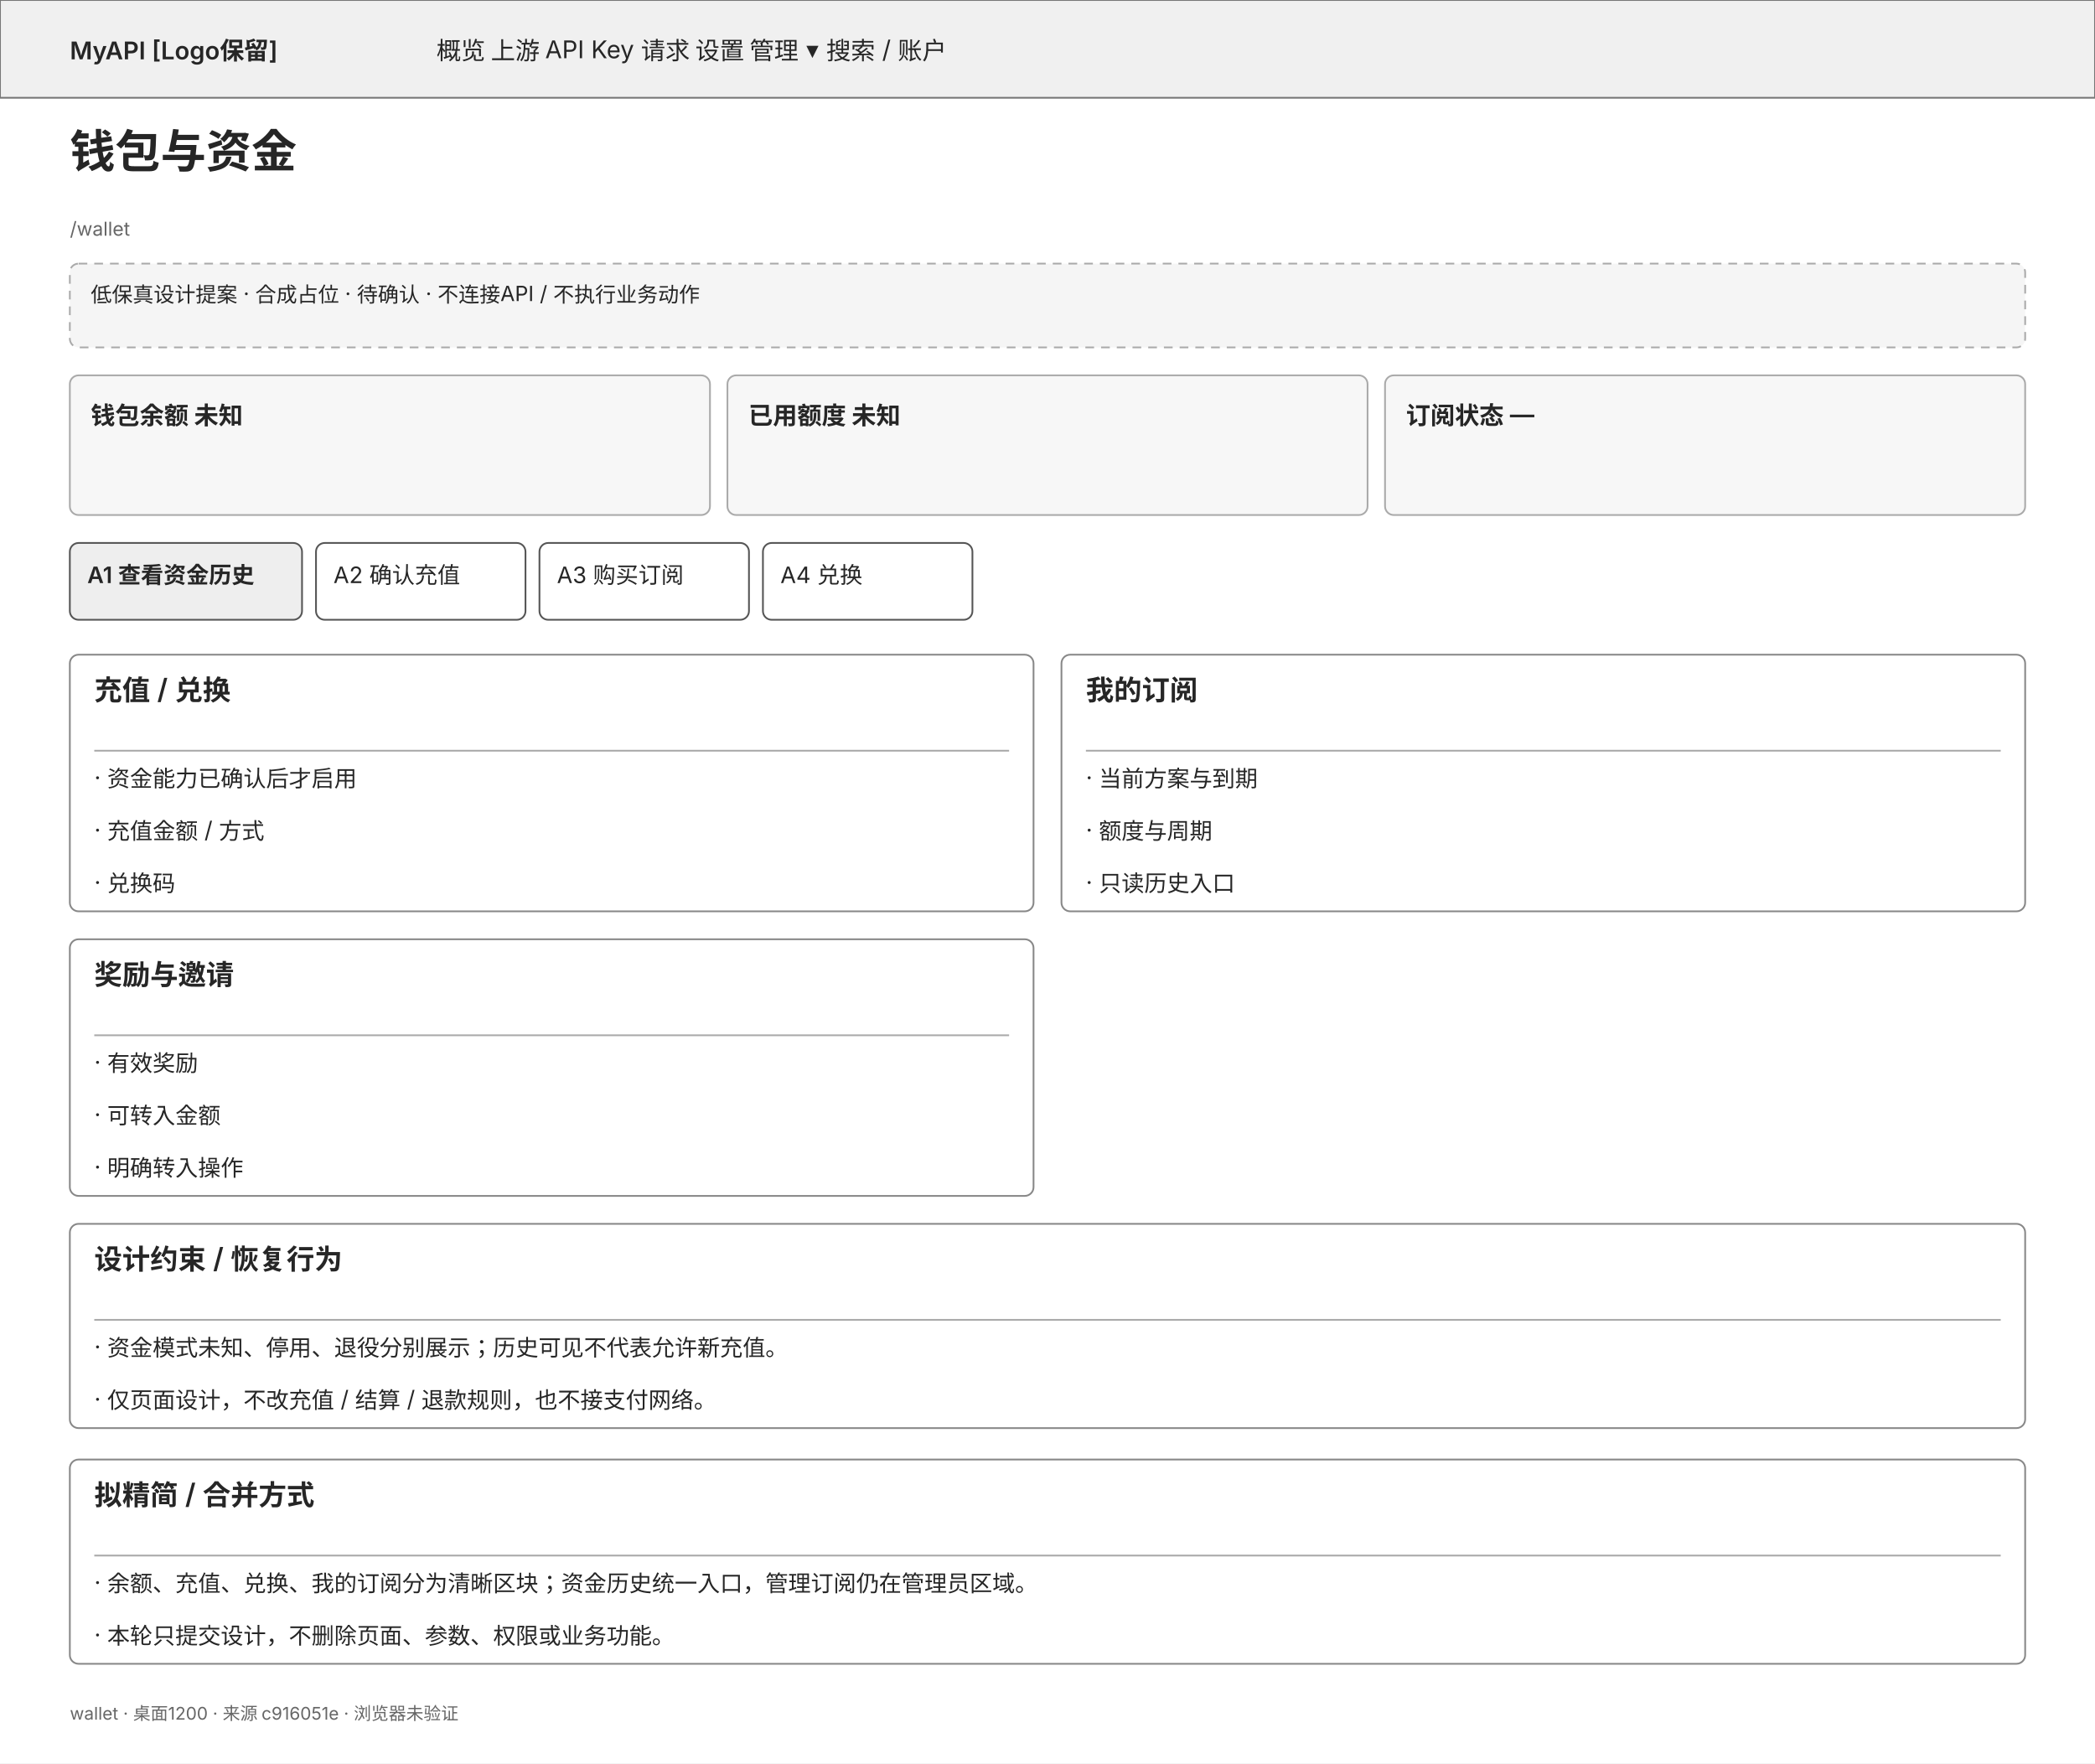
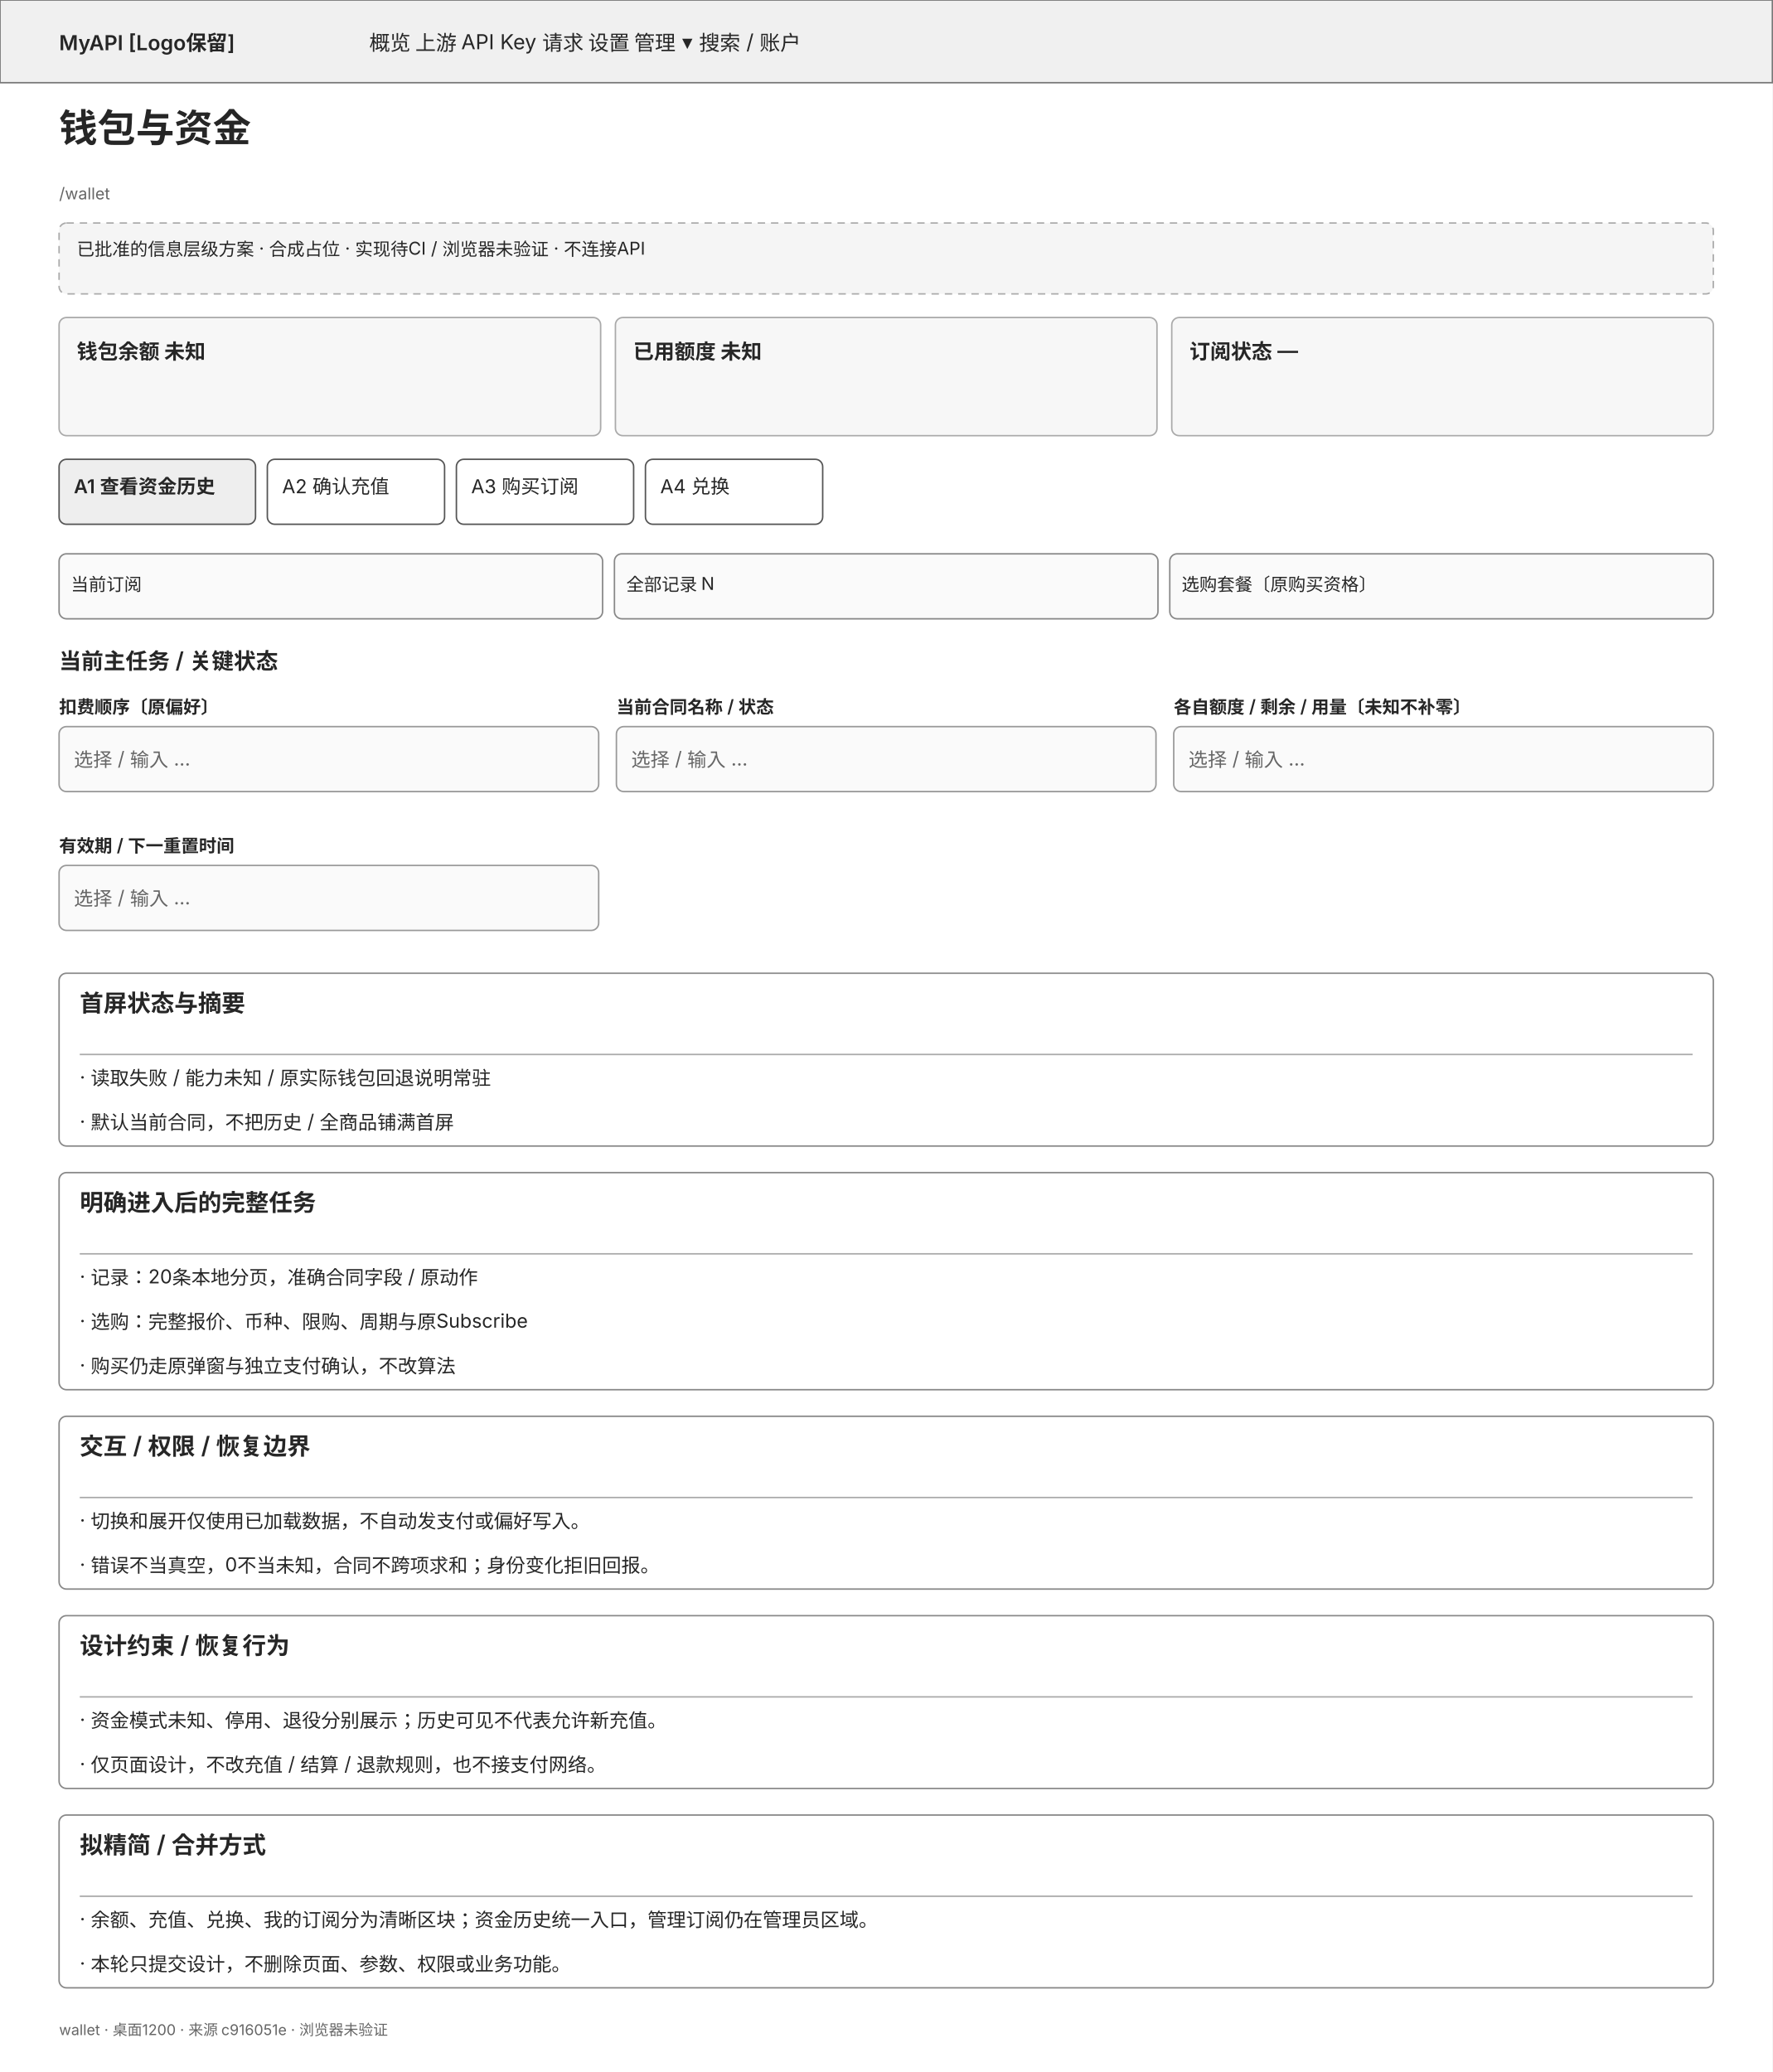
- <svg xmlns="http://www.w3.org/2000/svg" width="1200" height="1010" viewBox="0 0 1200 1010" role="img" aria-labelledby="title desc">
+ <svg xmlns="http://www.w3.org/2000/svg" width="1200" height="1403" viewBox="0 0 1200 1403" role="img" aria-labelledby="title desc">
  <rect width="100%" height="100%" fill="#ffffff" />
  <g font-family="system-ui, -apple-system, BlinkMacSystemFont, sans-serif">
    <rect x="0" y="0" width="1200" height="56" rx="0" fill="#f0f0f0" stroke="#777777" />
    <text x="40" y="34" font-size="14" font-weight="600" fill="#262626">MyAPI  [Logo保留]</text>
    <text x="250" y="34" font-size="14" font-weight="normal" fill="#262626">概览    上游    API Key    请求    设置    管理 ▾       搜索 / 账户</text>
    <text x="40" y="96" font-size="26" font-weight="600" fill="#262626">钱包与资金</text>
    <text x="40" y="135" font-size="11" font-weight="normal" fill="#666666">/wallet</text>
    <rect x="40" y="151" width="1120" height="48" rx="5" fill="#f5f5f5" stroke="#aaaaaa" stroke-dasharray="5 4" />
-     <text x="52" y="173" font-size="12" font-weight="normal" fill="#262626">低保真设计提案 · 合成占位 · 待确认 · 不连接API / 不执行业务动作</text>
+     <text x="52" y="173" font-size="12" font-weight="normal" fill="#262626">已批准的信息层级方案 · 合成占位 · 实现待CI / 浏览器未验证 · 不连接API</text>
    <rect x="40.0" y="215" width="366.667" height="80" rx="5" fill="#f7f7f7" stroke="#aaaaaa" />
    <text x="52.0" y="243" font-size="14" font-weight="600" fill="#262626">钱包余额 未知</text>
    <rect x="416.667" y="215" width="366.667" height="80" rx="5" fill="#f7f7f7" stroke="#aaaaaa" />
    <text x="428.667" y="243" font-size="14" font-weight="600" fill="#262626">已用额度 未知</text>
    <rect x="793.333" y="215" width="366.667" height="80" rx="5" fill="#f7f7f7" stroke="#aaaaaa" />
    <text x="805.333" y="243" font-size="14" font-weight="600" fill="#262626">订阅状态 —</text>
    <rect x="40" y="311" width="133" height="44" rx="5" fill="#eeeeee" stroke="#555555" />
    <text x="50" y="334" font-size="13" font-weight="600" fill="#262626">A1 查看资金历史</text>
    <rect x="181" y="311" width="120" height="44" rx="5" fill="#ffffff" stroke="#555555" />
    <text x="191" y="334" font-size="13" font-weight="normal" fill="#262626">A2 确认充值</text>
    <rect x="309" y="311" width="120" height="44" rx="5" fill="#ffffff" stroke="#555555" />
    <text x="319" y="334" font-size="13" font-weight="normal" fill="#262626">A3 购买订阅</text>
    <rect x="437" y="311" width="120" height="44" rx="5" fill="#ffffff" stroke="#555555" />
    <text x="447" y="334" font-size="13" font-weight="normal" fill="#262626">A4 兑换</text>
-     <rect x="40.0" y="375" width="552.0" height="147" rx="5" fill="#ffffff" stroke="#888888" />
-     <text x="54.0" y="401" font-size="16" font-weight="600" fill="#262626">充值 / 兑换</text>
-     <line x1="54.0" y1="430" x2="578.0" y2="430" stroke="#aaaaaa" />
-     <text x="54.0" y="450" font-size="13" font-weight="normal" fill="#262626">· 资金能力已确认后才启用</text>
-     <text x="54.0" y="480" font-size="13" font-weight="normal" fill="#262626">· 充值金额 / 方式</text>
-     <text x="54.0" y="510" font-size="13" font-weight="normal" fill="#262626">· 兑换码</text>
-     <rect x="608.0" y="375" width="552.0" height="147" rx="5" fill="#ffffff" stroke="#888888" />
-     <text x="622.0" y="401" font-size="16" font-weight="600" fill="#262626">我的订阅</text>
-     <line x1="622.0" y1="430" x2="1146.0" y2="430" stroke="#aaaaaa" />
-     <text x="622.0" y="450" font-size="13" font-weight="normal" fill="#262626">· 当前方案与到期</text>
-     <text x="622.0" y="480" font-size="13" font-weight="normal" fill="#262626">· 额度与周期</text>
-     <text x="622.0" y="510" font-size="13" font-weight="normal" fill="#262626">· 只读历史入口</text>
-     <rect x="40.0" y="538" width="552.0" height="147" rx="5" fill="#ffffff" stroke="#888888" />
-     <text x="54.0" y="564" font-size="16" font-weight="600" fill="#262626">奖励与邀请</text>
-     <line x1="54.0" y1="593" x2="578.0" y2="593" stroke="#aaaaaa" />
-     <text x="54.0" y="613" font-size="13" font-weight="normal" fill="#262626">· 有效奖励</text>
-     <text x="54.0" y="643" font-size="13" font-weight="normal" fill="#262626">· 可转入金额</text>
-     <text x="54.0" y="673" font-size="13" font-weight="normal" fill="#262626">· 明确转入操作</text>
-     <rect x="40" y="701" width="1120" height="117" rx="5" fill="#ffffff" stroke="#888888" />
-     <text x="54" y="727" font-size="16" font-weight="600" fill="#262626">设计约束 / 恢复行为</text>
-     <line x1="54" y1="756" x2="1146" y2="756" stroke="#aaaaaa" />
-     <text x="54" y="776" font-size="13" font-weight="normal" fill="#262626">· 资金模式未知、停用、退役分别展示；历史可见不代表允许新充值。</text>
-     <text x="54" y="806" font-size="13" font-weight="normal" fill="#262626">· 仅页面设计，不改充值 / 结算 / 退款规则，也不接支付网络。</text>
-     <rect x="40" y="836" width="1120" height="117" rx="5" fill="#ffffff" stroke="#888888" />
-     <text x="54" y="862" font-size="16" font-weight="600" fill="#262626">拟精简 / 合并方式</text>
-     <line x1="54" y1="891" x2="1146" y2="891" stroke="#aaaaaa" />
-     <text x="54" y="911" font-size="13" font-weight="normal" fill="#262626">· 余额、充值、兑换、我的订阅分为清晰区块；资金历史统一入口，管理订阅仍在管理员区域。</text>
-     <text x="54" y="941" font-size="13" font-weight="normal" fill="#262626">· 本轮只提交设计，不删除页面、参数、权限或业务功能。</text>
-     <text x="40" y="985" font-size="10" font-weight="normal" fill="#666666">wallet · 桌面1200 · 来源 c916051e · 浏览器未验证</text>
+     <rect x="40.0" y="375" width="368.0" height="44" rx="5" fill="#fafafa" stroke="#888888" />
+     <text x="48.0" y="400" font-size="12" font-weight="normal" fill="#262626">当前订阅</text>
+     <rect x="416.0" y="375" width="368.0" height="44" rx="5" fill="#fafafa" stroke="#888888" />
+     <text x="424.0" y="400" font-size="12" font-weight="normal" fill="#262626">全部记录 N</text>
+     <rect x="792.0" y="375" width="368.0" height="44" rx="5" fill="#fafafa" stroke="#888888" />
+     <text x="800.0" y="400" font-size="12" font-weight="normal" fill="#262626">选购套餐〔原购买资格〕</text>
+     <text x="40" y="453" font-size="15" font-weight="600" fill="#262626">当前主任务 / 关键状态</text>
+     <text x="40.0" y="483" font-size="12" font-weight="600" fill="#262626">扣费顺序〔原偏好〕</text>
+     <rect x="40.0" y="492" width="365.333" height="44" rx="5" fill="#fafafa" stroke="#999999" />
+     <text x="50.0" y="519" font-size="13" font-weight="normal" fill="#666666">选择 / 输入 …</text>
+     <text x="417.333" y="483" font-size="12" font-weight="600" fill="#262626">当前合同名称 / 状态</text>
+     <rect x="417.333" y="492" width="365.333" height="44" rx="5" fill="#fafafa" stroke="#999999" />
+     <text x="427.333" y="519" font-size="13" font-weight="normal" fill="#666666">选择 / 输入 …</text>
+     <text x="794.667" y="483" font-size="12" font-weight="600" fill="#262626">各自额度 / 剩余 / 用量〔未知不补零〕</text>
+     <rect x="794.667" y="492" width="365.333" height="44" rx="5" fill="#fafafa" stroke="#999999" />
+     <text x="804.667" y="519" font-size="13" font-weight="normal" fill="#666666">选择 / 输入 …</text>
+     <text x="40.0" y="577" font-size="12" font-weight="600" fill="#262626">有效期 / 下一重置时间</text>
+     <rect x="40.0" y="586" width="365.333" height="44" rx="5" fill="#fafafa" stroke="#999999" />
+     <text x="50.0" y="613" font-size="13" font-weight="normal" fill="#666666">选择 / 输入 …</text>
+     <rect x="40" y="659" width="1120" height="117" rx="5" fill="#ffffff" stroke="#888888" />
+     <text x="54" y="685" font-size="16" font-weight="600" fill="#262626">首屏状态与摘要</text>
+     <line x1="54" y1="714" x2="1146" y2="714" stroke="#aaaaaa" />
+     <text x="54" y="734" font-size="13" font-weight="normal" fill="#262626">· 读取失败 / 能力未知 / 原实际钱包回退说明常驻</text>
+     <text x="54" y="764" font-size="13" font-weight="normal" fill="#262626">· 默认当前合同，不把历史 / 全商品铺满首屏</text>
+     <rect x="40" y="794" width="1120" height="147" rx="5" fill="#ffffff" stroke="#888888" />
+     <text x="54" y="820" font-size="16" font-weight="600" fill="#262626">明确进入后的完整任务</text>
+     <line x1="54" y1="849" x2="1146" y2="849" stroke="#aaaaaa" />
+     <text x="54" y="869" font-size="13" font-weight="normal" fill="#262626">· 记录：20条本地分页，准确合同字段 / 原动作</text>
+     <text x="54" y="899" font-size="13" font-weight="normal" fill="#262626">· 选购：完整报价、币种、限购、周期与原Subscribe</text>
+     <text x="54" y="929" font-size="13" font-weight="normal" fill="#262626">· 购买仍走原弹窗与独立支付确认，不改算法</text>
+     <rect x="40" y="959" width="1120" height="117" rx="5" fill="#ffffff" stroke="#888888" />
+     <text x="54" y="985" font-size="16" font-weight="600" fill="#262626">交互 / 权限 / 恢复边界</text>
+     <line x1="54" y1="1014" x2="1146" y2="1014" stroke="#aaaaaa" />
+     <text x="54" y="1034" font-size="13" font-weight="normal" fill="#262626">· 切换和展开仅使用已加载数据，不自动发支付或偏好写入。</text>
+     <text x="54" y="1064" font-size="13" font-weight="normal" fill="#262626">· 错误不当真空，0不当未知，合同不跨项求和；身份变化拒旧回报。</text>
+     <rect x="40" y="1094" width="1120" height="117" rx="5" fill="#ffffff" stroke="#888888" />
+     <text x="54" y="1120" font-size="16" font-weight="600" fill="#262626">设计约束 / 恢复行为</text>
+     <line x1="54" y1="1149" x2="1146" y2="1149" stroke="#aaaaaa" />
+     <text x="54" y="1169" font-size="13" font-weight="normal" fill="#262626">· 资金模式未知、停用、退役分别展示；历史可见不代表允许新充值。</text>
+     <text x="54" y="1199" font-size="13" font-weight="normal" fill="#262626">· 仅页面设计，不改充值 / 结算 / 退款规则，也不接支付网络。</text>
+     <rect x="40" y="1229" width="1120" height="117" rx="5" fill="#ffffff" stroke="#888888" />
+     <text x="54" y="1255" font-size="16" font-weight="600" fill="#262626">拟精简 / 合并方式</text>
+     <line x1="54" y1="1284" x2="1146" y2="1284" stroke="#aaaaaa" />
+     <text x="54" y="1304" font-size="13" font-weight="normal" fill="#262626">· 余额、充值、兑换、我的订阅分为清晰区块；资金历史统一入口，管理订阅仍在管理员区域。</text>
+     <text x="54" y="1334" font-size="13" font-weight="normal" fill="#262626">· 本轮只提交设计，不删除页面、参数、权限或业务功能。</text>
+     <text x="40" y="1378" font-size="10" font-weight="normal" fill="#666666">wallet · 桌面1200 · 来源 c916051e · 浏览器未验证</text>
  </g>
</svg>
